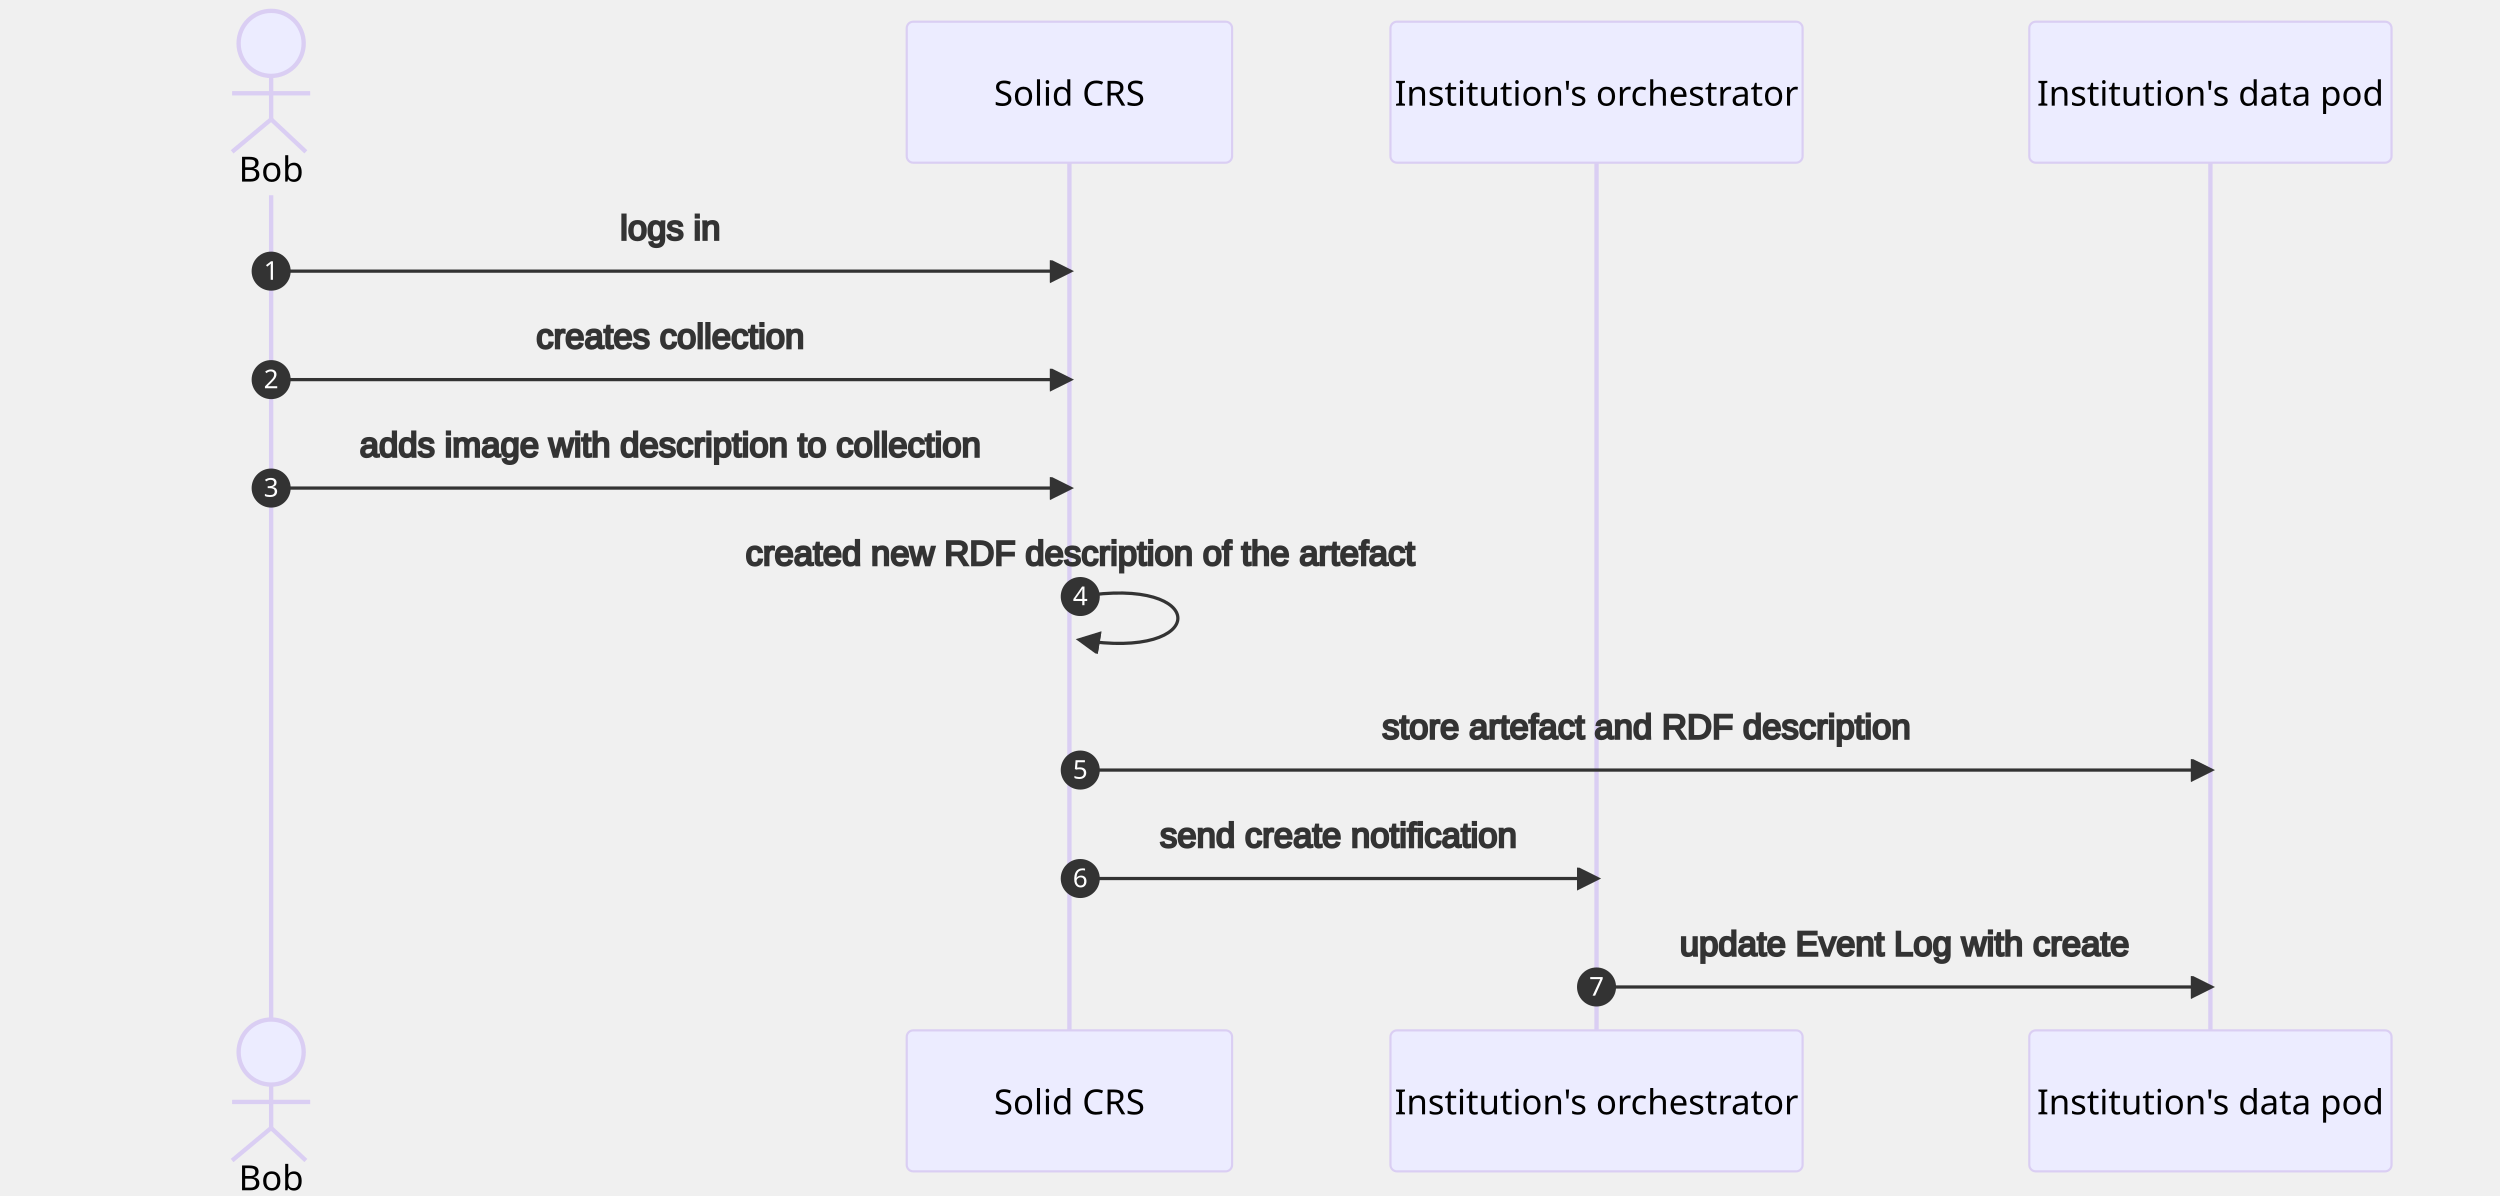
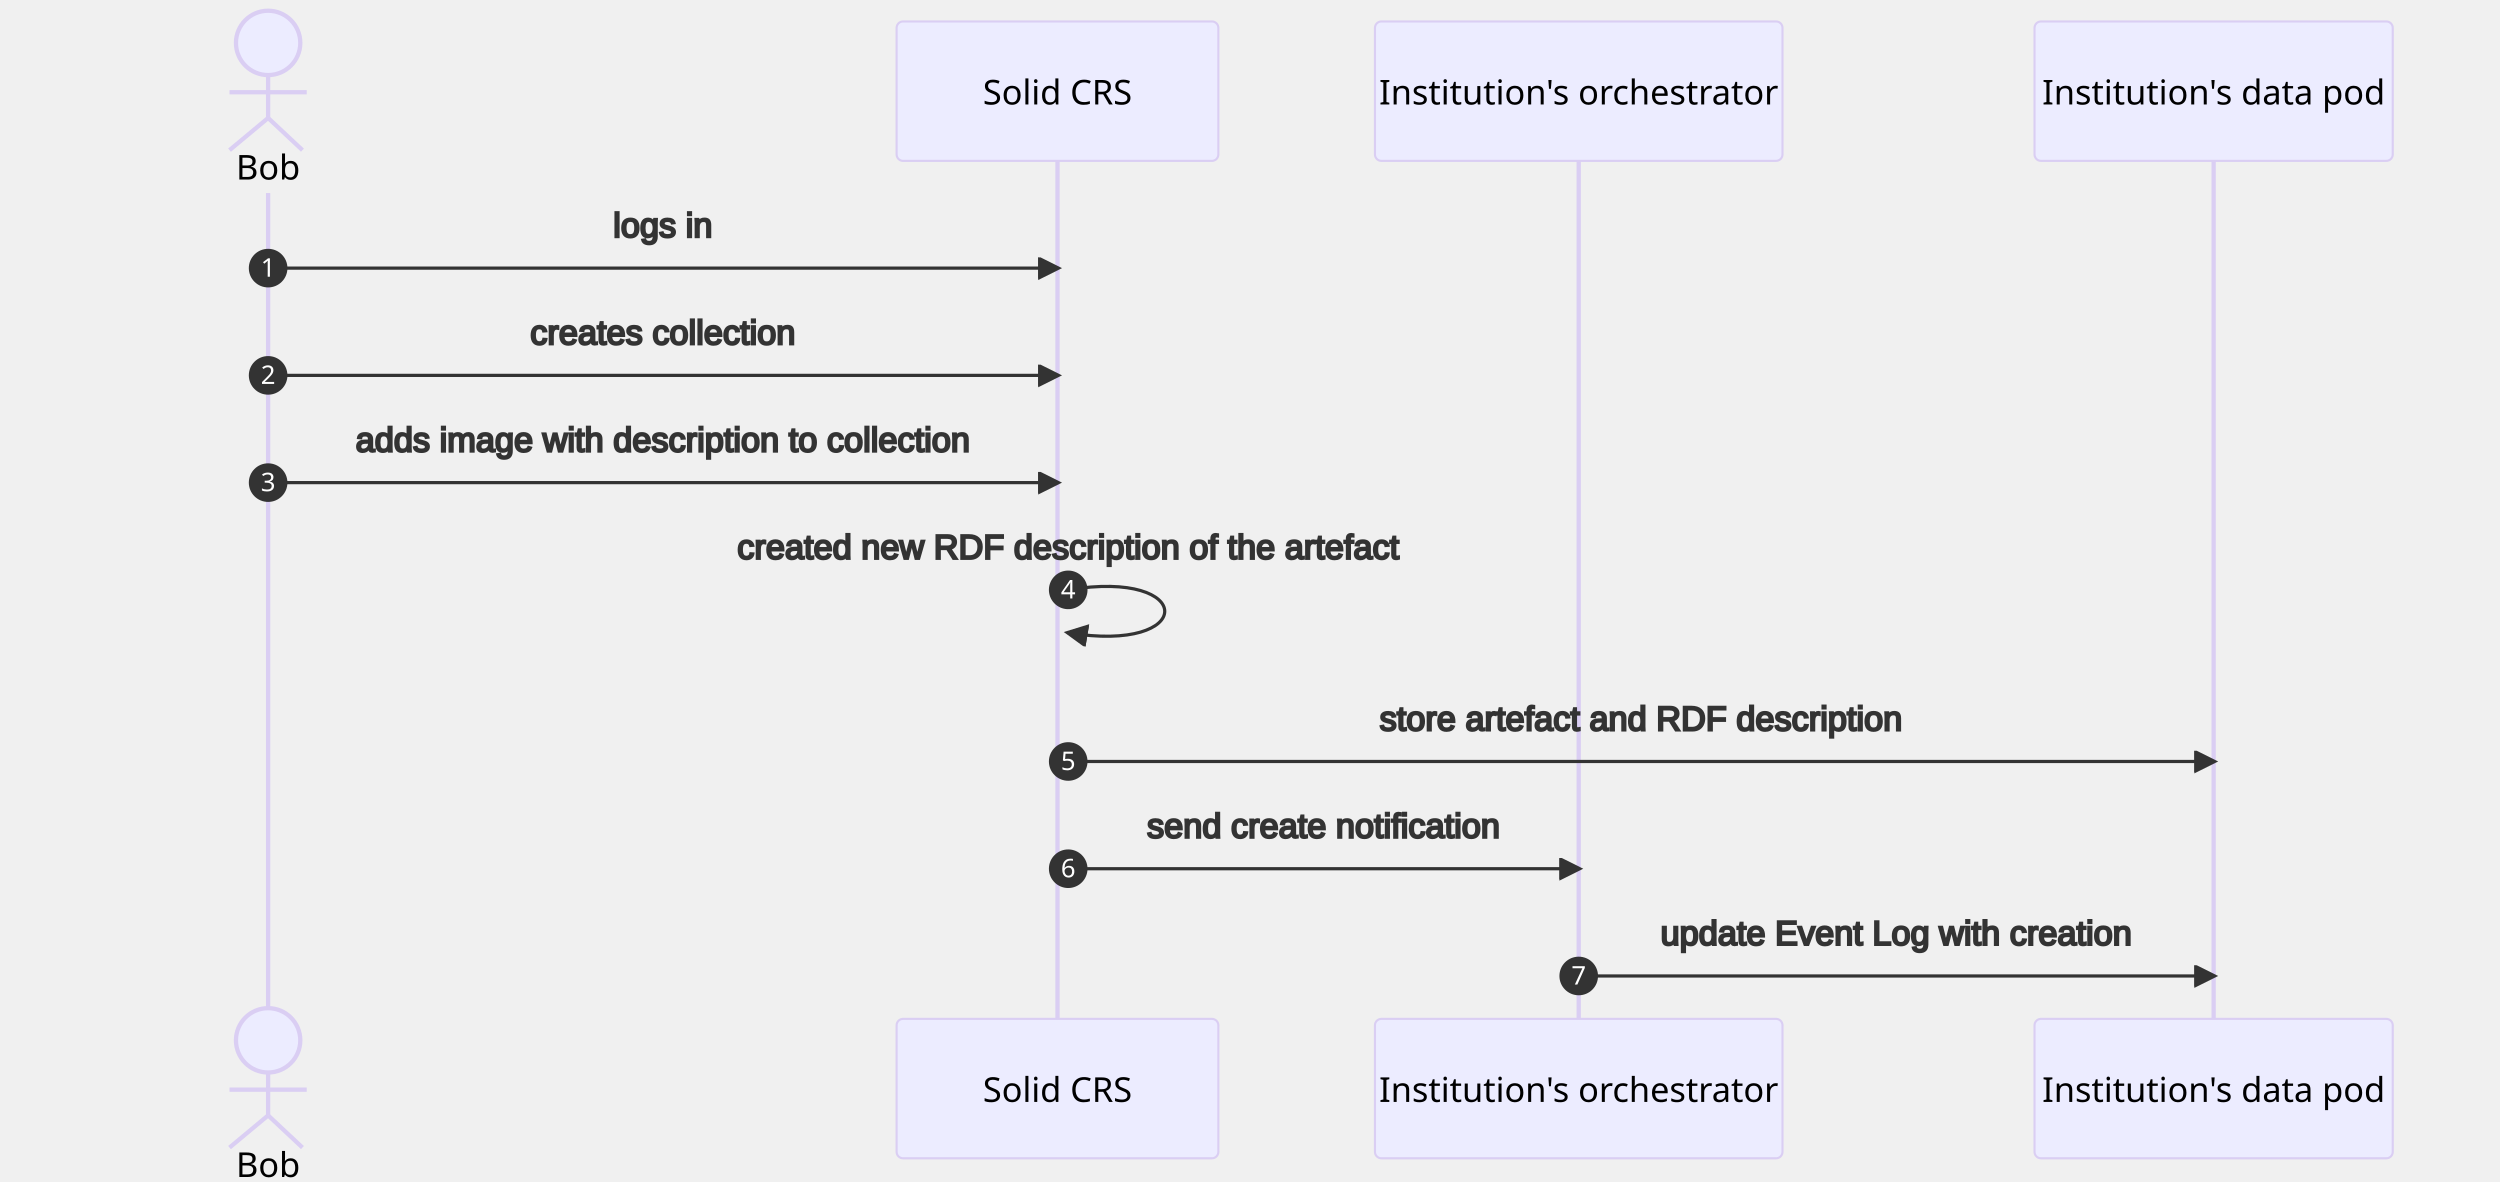
- <svg xmlns="http://www.w3.org/2000/svg" id="graph-div" width="100%" height="551" style="max-width: 1152.5px;" viewBox="-50 -10 1152.5 551">
+ <svg xmlns="http://www.w3.org/2000/svg" id="graph-div" width="100%" height="551" style="max-width: 1165.5px;" viewBox="-50 -10 1165.5 551">
  <style>#graph-div {font-family:"trebuchet ms",verdana,arial,sans-serif;font-size:16px;fill:#333;}#graph-div .error-icon{fill:#552222;}#graph-div .error-text{fill:#552222;stroke:#552222;}#graph-div .edge-thickness-normal{stroke-width:2px;}#graph-div .edge-thickness-thick{stroke-width:3.5px;}#graph-div .edge-pattern-solid{stroke-dasharray:0;}#graph-div .edge-pattern-dashed{stroke-dasharray:3;}#graph-div .edge-pattern-dotted{stroke-dasharray:2;}#graph-div .marker{fill:#333333;stroke:#333333;}#graph-div .marker.cross{stroke:#333333;}#graph-div svg{font-family:"trebuchet ms",verdana,arial,sans-serif;font-size:16px;}#graph-div .actor{stroke:hsl(259.626, 59.777%, 87.902%);fill:#ECECFF;}#graph-div text.actor&gt;tspan{fill:black;stroke:none;}#graph-div .actor-line{stroke:grey;}#graph-div .messageLine0{stroke-width:1.5;stroke-dasharray:none;stroke:#333;}#graph-div .messageLine1{stroke-width:1.5;stroke-dasharray:2,2;stroke:#333;}#graph-div #arrowhead path{fill:#333;stroke:#333;}#graph-div .sequenceNumber{fill:white;}#graph-div #sequencenumber{fill:#333;}#graph-div #crosshead path{fill:#333;stroke:#333;}#graph-div .messageText{fill:#333;stroke:#333;}#graph-div .labelBox{stroke:hsl(259.626, 59.777%, 87.902%);fill:#ECECFF;}#graph-div .labelText,#graph-div .labelText&gt;tspan{fill:black;stroke:none;}#graph-div .loopText,#graph-div .loopText&gt;tspan{fill:black;stroke:none;}#graph-div .loopLine{stroke-width:2px;stroke-dasharray:2,2;stroke:hsl(259.626, 59.777%, 87.902%);fill:hsl(259.626, 59.777%, 87.902%);}#graph-div .note{stroke:#aaaa33;fill:#fff5ad;}#graph-div .noteText,#graph-div .noteText&gt;tspan{fill:black;stroke:none;}#graph-div .activation0{fill:#f4f4f4;stroke:#666;}#graph-div .activation1{fill:#f4f4f4;stroke:#666;}#graph-div .activation2{fill:#f4f4f4;stroke:#666;}#graph-div .actorPopupMenu{position:absolute;}#graph-div .actorPopupMenuPanel{position:absolute;fill:#ECECFF;box-shadow:0px 8px 16px 0px rgba(0,0,0,0.2);filter:drop-shadow(3px 5px 2px rgb(0 0 0 / 0.4));}#graph-div .actor-man line{stroke:hsl(259.626, 59.777%, 87.902%);fill:#ECECFF;}#graph-div .actor-man circle,#graph-div line{stroke:hsl(259.626, 59.777%, 87.902%);fill:#ECECFF;stroke-width:2px;}#graph-div :root{--mermaid-font-family:"trebuchet ms",verdana,arial,sans-serif;}</style>
  <g />
  <defs>
    <symbol id="computer" width="24" height="24">
      <path transform="scale(.5)" d="M2 2v13h20v-13h-20zm18 11h-16v-9h16v9zm-10.228 6l.466-1h3.524l.467 1h-4.457zm14.228 3h-24l2-6h2.104l-1.33 4h18.45l-1.297-4h2.073l2 6zm-5-10h-14v-7h14v7z" />
    </symbol>
  </defs>
  <defs>
    <symbol id="database" fill-rule="evenodd" clip-rule="evenodd">
      <path transform="scale(.5)" d="M12.258.001l.256.004.255.005.253.008.251.01.249.012.247.015.246.016.242.019.241.02.239.023.236.024.233.027.231.028.229.031.225.032.223.034.22.036.217.038.214.04.211.041.208.043.205.045.201.046.198.048.194.05.191.051.187.053.183.054.18.056.175.057.172.059.168.06.163.061.16.063.155.064.15.066.074.033.073.033.071.034.07.034.069.035.068.035.067.035.066.035.064.036.064.036.062.036.06.036.06.037.058.037.058.037.055.038.055.038.053.038.052.038.051.039.05.039.048.039.047.039.045.04.044.04.043.04.041.04.04.041.039.041.037.041.036.041.034.041.033.042.032.042.03.042.029.042.027.042.026.043.024.043.023.043.021.043.02.043.018.044.017.043.015.044.013.044.012.044.011.045.009.044.007.045.006.045.004.045.002.045.001.045v17l-.001.045-.002.045-.004.045-.006.045-.007.045-.009.044-.011.045-.012.044-.013.044-.015.044-.017.043-.018.044-.02.043-.021.043-.023.043-.024.043-.026.043-.027.042-.029.042-.03.042-.032.042-.033.042-.034.041-.036.041-.037.041-.039.041-.04.041-.041.04-.043.04-.044.04-.045.04-.047.039-.048.039-.05.039-.051.039-.052.038-.053.038-.055.038-.055.038-.058.037-.058.037-.06.037-.06.036-.062.036-.064.036-.064.036-.066.035-.067.035-.068.035-.069.035-.07.034-.071.034-.073.033-.074.033-.15.066-.155.064-.16.063-.163.061-.168.06-.172.059-.175.057-.18.056-.183.054-.187.053-.191.051-.194.05-.198.048-.201.046-.205.045-.208.043-.211.041-.214.04-.217.038-.22.036-.223.034-.225.032-.229.031-.231.028-.233.027-.236.024-.239.023-.241.02-.242.019-.246.016-.247.015-.249.012-.251.01-.253.008-.255.005-.256.004-.258.001-.258-.001-.256-.004-.255-.005-.253-.008-.251-.01-.249-.012-.247-.015-.245-.016-.243-.019-.241-.02-.238-.023-.236-.024-.234-.027-.231-.028-.228-.031-.226-.032-.223-.034-.22-.036-.217-.038-.214-.04-.211-.041-.208-.043-.204-.045-.201-.046-.198-.048-.195-.05-.19-.051-.187-.053-.184-.054-.179-.056-.176-.057-.172-.059-.167-.06-.164-.061-.159-.063-.155-.064-.151-.066-.074-.033-.072-.033-.072-.034-.07-.034-.069-.035-.068-.035-.067-.035-.066-.035-.064-.036-.063-.036-.062-.036-.061-.036-.06-.037-.058-.037-.057-.037-.056-.038-.055-.038-.053-.038-.052-.038-.051-.039-.049-.039-.049-.039-.046-.039-.046-.04-.044-.04-.043-.04-.041-.04-.04-.041-.039-.041-.037-.041-.036-.041-.034-.041-.033-.042-.032-.042-.03-.042-.029-.042-.027-.042-.026-.043-.024-.043-.023-.043-.021-.043-.02-.043-.018-.044-.017-.043-.015-.044-.013-.044-.012-.044-.011-.045-.009-.044-.007-.045-.006-.045-.004-.045-.002-.045-.001-.045v-17l.001-.045.002-.045.004-.045.006-.045.007-.045.009-.044.011-.045.012-.044.013-.044.015-.044.017-.043.018-.044.02-.043.021-.043.023-.043.024-.043.026-.043.027-.042.029-.042.03-.042.032-.042.033-.042.034-.041.036-.041.037-.041.039-.041.04-.041.041-.04.043-.04.044-.04.046-.04.046-.039.049-.039.049-.039.051-.039.052-.038.053-.038.055-.038.056-.038.057-.037.058-.037.06-.037.061-.036.062-.036.063-.036.064-.036.066-.035.067-.035.068-.035.069-.035.07-.034.072-.034.072-.033.074-.033.151-.066.155-.064.159-.063.164-.061.167-.06.172-.059.176-.057.179-.056.184-.054.187-.053.19-.051.195-.05.198-.048.201-.046.204-.045.208-.043.211-.041.214-.04.217-.038.22-.036.223-.034.226-.032.228-.031.231-.028.234-.027.236-.024.238-.023.241-.02.243-.019.245-.016.247-.015.249-.012.251-.01.253-.008.255-.005.256-.004.258-.001.258.001zm-9.258 20.499v.01l.001.021.003.021.004.022.005.021.006.022.007.022.009.023.01.022.011.023.012.023.013.023.015.023.016.024.017.023.018.024.019.024.021.024.022.025.023.024.024.025.052.049.056.05.061.051.066.051.07.051.075.051.079.052.084.052.088.052.092.052.097.052.102.051.105.052.11.052.114.051.119.051.123.051.127.05.131.05.135.05.139.048.144.049.147.047.152.047.155.047.16.045.163.045.167.043.171.043.176.041.178.041.183.039.187.039.19.037.194.035.197.035.202.033.204.031.209.03.212.029.216.027.219.025.222.024.226.021.23.02.233.018.236.016.24.015.243.012.246.01.249.008.253.005.256.004.259.001.26-.001.257-.004.254-.005.25-.008.247-.011.244-.012.241-.014.237-.016.233-.018.231-.021.226-.021.224-.024.22-.026.216-.027.212-.028.21-.031.205-.031.202-.034.198-.034.194-.036.191-.037.187-.039.183-.04.179-.04.175-.042.172-.043.168-.044.163-.045.16-.046.155-.046.152-.047.148-.048.143-.049.139-.049.136-.05.131-.05.126-.05.123-.051.118-.052.114-.051.11-.052.106-.052.101-.052.096-.052.092-.052.088-.053.083-.051.079-.052.074-.052.07-.051.065-.051.06-.051.056-.05.051-.05.023-.024.023-.025.021-.024.02-.024.019-.024.018-.024.017-.024.015-.023.014-.024.013-.023.012-.023.01-.023.01-.022.008-.022.006-.022.006-.022.004-.022.004-.021.001-.021.001-.021v-4.127l-.077.055-.08.053-.083.054-.085.053-.087.052-.09.052-.093.051-.095.05-.097.05-.1.049-.102.049-.105.048-.106.047-.109.047-.111.046-.114.045-.115.045-.118.044-.12.043-.122.042-.124.042-.126.041-.128.04-.13.04-.132.038-.134.038-.135.037-.138.037-.139.035-.142.035-.143.034-.144.033-.147.032-.148.031-.15.03-.151.03-.153.029-.154.027-.156.027-.158.026-.159.025-.161.024-.162.023-.163.022-.165.021-.166.02-.167.019-.169.018-.169.017-.171.016-.173.015-.173.014-.175.013-.175.012-.177.011-.178.01-.179.008-.179.008-.181.006-.182.005-.182.004-.184.003-.184.002h-.37l-.184-.002-.184-.003-.182-.004-.182-.005-.181-.006-.179-.008-.179-.008-.178-.01-.176-.011-.176-.012-.175-.013-.173-.014-.172-.015-.171-.016-.17-.017-.169-.018-.167-.019-.166-.02-.165-.021-.163-.022-.162-.023-.161-.024-.159-.025-.157-.026-.156-.027-.155-.027-.153-.029-.151-.03-.15-.03-.148-.031-.146-.032-.145-.033-.143-.034-.141-.035-.14-.035-.137-.037-.136-.037-.134-.038-.132-.038-.13-.04-.128-.04-.126-.041-.124-.042-.122-.042-.12-.044-.117-.043-.116-.045-.113-.045-.112-.046-.109-.047-.106-.047-.105-.048-.102-.049-.1-.049-.097-.05-.095-.05-.093-.052-.09-.051-.087-.052-.085-.053-.083-.054-.08-.054-.077-.054v4.127zm0-5.654v.011l.001.021.003.021.004.021.005.022.006.022.007.022.009.022.01.022.011.023.012.023.013.023.015.024.016.023.017.024.018.024.019.024.021.024.022.024.023.025.024.024.052.05.056.05.061.05.066.051.07.051.075.052.079.051.084.052.088.052.092.052.097.052.102.052.105.052.11.051.114.051.119.052.123.05.127.051.131.05.135.049.139.049.144.048.147.048.152.047.155.046.16.045.163.045.167.044.171.042.176.042.178.04.183.04.187.038.19.037.194.036.197.034.202.033.204.032.209.03.212.028.216.027.219.025.222.024.226.022.23.02.233.018.236.016.24.014.243.012.246.01.249.008.253.006.256.003.259.001.26-.001.257-.003.254-.006.25-.008.247-.01.244-.012.241-.015.237-.016.233-.018.231-.02.226-.022.224-.024.22-.025.216-.027.212-.029.21-.03.205-.032.202-.033.198-.035.194-.036.191-.037.187-.039.183-.039.179-.041.175-.042.172-.043.168-.044.163-.045.16-.045.155-.047.152-.047.148-.048.143-.048.139-.05.136-.049.131-.05.126-.051.123-.051.118-.051.114-.052.11-.052.106-.052.101-.052.096-.052.092-.052.088-.052.083-.052.079-.052.074-.051.07-.052.065-.051.06-.05.056-.051.051-.049.023-.025.023-.024.021-.025.02-.024.019-.024.018-.024.017-.024.015-.023.014-.023.013-.024.012-.022.01-.023.01-.023.008-.022.006-.022.006-.022.004-.021.004-.022.001-.021.001-.021v-4.139l-.077.054-.08.054-.083.054-.085.052-.087.053-.09.051-.093.051-.095.051-.097.05-.1.049-.102.049-.105.048-.106.047-.109.047-.111.046-.114.045-.115.044-.118.044-.12.044-.122.042-.124.042-.126.041-.128.04-.13.039-.132.039-.134.038-.135.037-.138.036-.139.036-.142.035-.143.033-.144.033-.147.033-.148.031-.15.03-.151.03-.153.028-.154.028-.156.027-.158.026-.159.025-.161.024-.162.023-.163.022-.165.021-.166.02-.167.019-.169.018-.169.017-.171.016-.173.015-.173.014-.175.013-.175.012-.177.011-.178.009-.179.009-.179.007-.181.007-.182.005-.182.004-.184.003-.184.002h-.37l-.184-.002-.184-.003-.182-.004-.182-.005-.181-.007-.179-.007-.179-.009-.178-.009-.176-.011-.176-.012-.175-.013-.173-.014-.172-.015-.171-.016-.17-.017-.169-.018-.167-.019-.166-.02-.165-.021-.163-.022-.162-.023-.161-.024-.159-.025-.157-.026-.156-.027-.155-.028-.153-.028-.151-.03-.15-.03-.148-.031-.146-.033-.145-.033-.143-.033-.141-.035-.14-.036-.137-.036-.136-.037-.134-.038-.132-.039-.13-.039-.128-.04-.126-.041-.124-.042-.122-.043-.12-.043-.117-.044-.116-.044-.113-.046-.112-.046-.109-.046-.106-.047-.105-.048-.102-.049-.1-.049-.097-.05-.095-.051-.093-.051-.09-.051-.087-.053-.085-.052-.083-.054-.08-.054-.077-.054v4.139zm0-5.666v.011l.001.02.003.022.004.021.005.022.006.021.007.022.009.023.01.022.011.023.012.023.013.023.015.023.016.024.017.024.018.023.019.024.021.025.022.024.023.024.024.025.052.05.056.05.061.05.066.051.07.051.075.052.079.051.084.052.088.052.092.052.097.052.102.052.105.051.11.052.114.051.119.051.123.051.127.05.131.05.135.05.139.049.144.048.147.048.152.047.155.046.16.045.163.045.167.043.171.043.176.042.178.04.183.04.187.038.19.037.194.036.197.034.202.033.204.032.209.03.212.028.216.027.219.025.222.024.226.021.23.02.233.018.236.017.24.014.243.012.246.01.249.008.253.006.256.003.259.001.26-.001.257-.003.254-.006.25-.008.247-.01.244-.013.241-.014.237-.016.233-.018.231-.02.226-.022.224-.024.22-.025.216-.027.212-.029.21-.03.205-.032.202-.033.198-.035.194-.036.191-.037.187-.039.183-.039.179-.041.175-.042.172-.043.168-.044.163-.045.16-.045.155-.047.152-.047.148-.048.143-.049.139-.049.136-.049.131-.051.126-.05.123-.051.118-.052.114-.051.11-.052.106-.052.101-.052.096-.052.092-.052.088-.052.083-.052.079-.052.074-.052.07-.051.065-.051.06-.051.056-.05.051-.049.023-.025.023-.025.021-.024.02-.024.019-.024.018-.024.017-.024.015-.023.014-.024.013-.023.012-.023.01-.022.01-.023.008-.022.006-.022.006-.022.004-.022.004-.021.001-.021.001-.021v-4.153l-.077.054-.08.054-.083.053-.085.053-.087.053-.09.051-.093.051-.095.051-.097.05-.1.049-.102.048-.105.048-.106.048-.109.046-.111.046-.114.046-.115.044-.118.044-.12.043-.122.043-.124.042-.126.041-.128.04-.13.039-.132.039-.134.038-.135.037-.138.036-.139.036-.142.034-.143.034-.144.033-.147.032-.148.032-.15.03-.151.03-.153.028-.154.028-.156.027-.158.026-.159.024-.161.024-.162.023-.163.023-.165.021-.166.02-.167.019-.169.018-.169.017-.171.016-.173.015-.173.014-.175.013-.175.012-.177.01-.178.01-.179.009-.179.007-.181.006-.182.006-.182.004-.184.003-.184.001-.185.001-.185-.001-.184-.001-.184-.003-.182-.004-.182-.006-.181-.006-.179-.007-.179-.009-.178-.01-.176-.01-.176-.012-.175-.013-.173-.014-.172-.015-.171-.016-.17-.017-.169-.018-.167-.019-.166-.02-.165-.021-.163-.023-.162-.023-.161-.024-.159-.024-.157-.026-.156-.027-.155-.028-.153-.028-.151-.03-.15-.03-.148-.032-.146-.032-.145-.033-.143-.034-.141-.034-.14-.036-.137-.036-.136-.037-.134-.038-.132-.039-.13-.039-.128-.041-.126-.041-.124-.041-.122-.043-.12-.043-.117-.044-.116-.044-.113-.046-.112-.046-.109-.046-.106-.048-.105-.048-.102-.048-.1-.05-.097-.049-.095-.051-.093-.051-.09-.052-.087-.052-.085-.053-.083-.053-.08-.054-.077-.054v4.153zm8.74-8.179l-.257.004-.254.005-.25.008-.247.011-.244.012-.241.014-.237.016-.233.018-.231.021-.226.022-.224.023-.22.026-.216.027-.212.028-.21.031-.205.032-.202.033-.198.034-.194.036-.191.038-.187.038-.183.04-.179.041-.175.042-.172.043-.168.043-.163.045-.16.046-.155.046-.152.048-.148.048-.143.048-.139.049-.136.05-.131.05-.126.051-.123.051-.118.051-.114.052-.11.052-.106.052-.101.052-.096.052-.092.052-.088.052-.083.052-.079.052-.074.051-.07.052-.065.051-.06.05-.056.05-.051.05-.023.025-.023.024-.021.024-.02.025-.019.024-.018.024-.017.023-.015.024-.014.023-.013.023-.012.023-.01.023-.01.022-.008.022-.006.023-.006.021-.004.022-.004.021-.001.021-.001.021.001.021.001.021.004.021.004.022.006.021.006.023.008.022.01.022.01.023.012.023.013.023.014.023.015.024.017.023.018.024.019.024.02.025.021.024.023.024.023.025.051.05.056.05.06.05.065.051.07.052.074.051.079.052.083.052.088.052.092.052.096.052.101.052.106.052.11.052.114.052.118.051.123.051.126.051.131.05.136.05.139.049.143.048.148.048.152.048.155.046.16.046.163.045.168.043.172.043.175.042.179.041.183.04.187.038.191.038.194.036.198.034.202.033.205.032.21.031.212.028.216.027.22.026.224.023.226.022.231.021.233.018.237.016.241.014.244.012.247.011.25.008.254.005.257.004.26.001.26-.001.257-.004.254-.005.25-.008.247-.011.244-.012.241-.014.237-.016.233-.018.231-.021.226-.022.224-.023.22-.026.216-.027.212-.028.21-.031.205-.032.202-.033.198-.034.194-.036.191-.038.187-.038.183-.04.179-.041.175-.042.172-.043.168-.043.163-.045.16-.046.155-.046.152-.048.148-.048.143-.048.139-.049.136-.05.131-.05.126-.051.123-.051.118-.051.114-.052.11-.052.106-.052.101-.052.096-.052.092-.052.088-.052.083-.052.079-.052.074-.051.07-.052.065-.051.06-.05.056-.05.051-.05.023-.025.023-.024.021-.024.02-.025.019-.024.018-.024.017-.023.015-.024.014-.023.013-.023.012-.023.01-.023.01-.022.008-.022.006-.023.006-.021.004-.022.004-.021.001-.021.001-.021-.001-.021-.001-.021-.004-.021-.004-.022-.006-.021-.006-.023-.008-.022-.01-.022-.01-.023-.012-.023-.013-.023-.014-.023-.015-.024-.017-.023-.018-.024-.019-.024-.02-.025-.021-.024-.023-.024-.023-.025-.051-.05-.056-.05-.06-.05-.065-.051-.07-.052-.074-.051-.079-.052-.083-.052-.088-.052-.092-.052-.096-.052-.101-.052-.106-.052-.11-.052-.114-.052-.118-.051-.123-.051-.126-.051-.131-.05-.136-.05-.139-.049-.143-.048-.148-.048-.152-.048-.155-.046-.16-.046-.163-.045-.168-.043-.172-.043-.175-.042-.179-.041-.183-.04-.187-.038-.191-.038-.194-.036-.198-.034-.202-.033-.205-.032-.21-.031-.212-.028-.216-.027-.22-.026-.224-.023-.226-.022-.231-.021-.233-.018-.237-.016-.241-.014-.244-.012-.247-.011-.25-.008-.254-.005-.257-.004-.26-.001-.26.001z" />
    </symbol>
  </defs>
  <defs>
    <symbol id="clock" width="24" height="24">
      <path transform="scale(.5)" d="M12 2c5.514 0 10 4.486 10 10s-4.486 10-10 10-10-4.486-10-10 4.486-10 10-10zm0-2c-6.627 0-12 5.373-12 12s5.373 12 12 12 12-5.373 12-12-5.373-12-12-12zm5.848 12.459c.202.038.202.333.001.372-1.907.361-6.045 1.111-6.547 1.111-.719 0-1.301-.582-1.301-1.301 0-.512.77-5.447 1.125-7.445.034-.192.312-.181.343.014l.985 6.238 5.394 1.011z" />
    </symbol>
  </defs>
-   <line id="actor22" x1="75" y1="80" x2="75" y2="485" class="200" stroke-width="0.5px" stroke="#999" />
+   <line id="actor35" x1="75" y1="80" x2="75" y2="485" class="200" stroke-width="0.5px" stroke="#999" />
  <g class="actor-man">
-     <line id="actor-man-torso22" x1="75" y1="25" x2="75" y2="45" />
-     <line id="actor-man-arms22" x1="57" y1="33" x2="93" y2="33" />
+     <line id="actor-man-torso35" x1="75" y1="25" x2="75" y2="45" />
+     <line id="actor-man-arms35" x1="57" y1="33" x2="93" y2="33" />
    <line x1="57" y1="60" x2="75" y2="45" />
    <line x1="75" y1="45" x2="91" y2="60" />
    <circle cx="75" cy="10" r="15" width="150" height="65" />
    <text x="75" y="67.5" style="text-anchor: middle; font-weight: 400; font-family: &quot;Open-Sans&quot;, &quot;sans-serif&quot;;" dominant-baseline="central" alignment-baseline="central" class="actor">
      <tspan x="75" dy="0">Bob</tspan>
    </text>
  </g>
  <g>
-     <line id="actor23" x1="443" y1="5" x2="443" y2="485" class="200" stroke-width="0.5px" stroke="#999" />
-     <g id="root-23">
+     <line id="actor36" x1="443" y1="5" x2="443" y2="485" class="200" stroke-width="0.5px" stroke="#999" />
+     <g id="root-36">
      <rect x="368" y="0" fill="#eaeaea" stroke="#666" width="150" height="65" rx="3" ry="3" class="actor" />
      <text x="443" y="32.5" style="text-anchor: middle; font-weight: 400; font-family: &quot;Open-Sans&quot;, &quot;sans-serif&quot;;" dominant-baseline="central" alignment-baseline="central" class="actor">
        <tspan x="443" dy="0">Solid CRS</tspan>
      </text>
    </g>
  </g>
  <g>
-     <line id="actor24" x1="686" y1="5" x2="686" y2="485" class="200" stroke-width="0.5px" stroke="#999" />
-     <g id="root-24">
+     <line id="actor37" x1="686" y1="5" x2="686" y2="485" class="200" stroke-width="0.5px" stroke="#999" />
+     <g id="root-37">
      <rect x="591" y="0" fill="#eaeaea" stroke="#666" width="190" height="65" rx="3" ry="3" class="actor" />
      <text x="686" y="32.5" style="text-anchor: middle; font-weight: 400; font-family: &quot;Open-Sans&quot;, &quot;sans-serif&quot;;" dominant-baseline="central" alignment-baseline="central" class="actor">
        <tspan x="686" dy="0">Institution's orchestrator</tspan>
      </text>
    </g>
  </g>
  <g>
-     <line id="actor25" x1="969" y1="5" x2="969" y2="485" class="200" stroke-width="0.5px" stroke="#999" />
-     <g id="root-25">
-       <rect x="885.5" y="0" fill="#eaeaea" stroke="#666" width="167" height="65" rx="3" ry="3" class="actor" />
-       <text x="969" y="32.5" style="text-anchor: middle; font-weight: 400; font-family: &quot;Open-Sans&quot;, &quot;sans-serif&quot;;" dominant-baseline="central" alignment-baseline="central" class="actor">
-         <tspan x="969" dy="0">Institution's data pod</tspan>
+     <line id="actor38" x1="982" y1="5" x2="982" y2="485" class="200" stroke-width="0.5px" stroke="#999" />
+     <g id="root-38">
+       <rect x="898.5" y="0" fill="#eaeaea" stroke="#666" width="167" height="65" rx="3" ry="3" class="actor" />
+       <text x="982" y="32.5" style="text-anchor: middle; font-weight: 400; font-family: &quot;Open-Sans&quot;, &quot;sans-serif&quot;;" dominant-baseline="central" alignment-baseline="central" class="actor">
+         <tspan x="982" dy="0">Institution's data pod</tspan>
      </text>
    </g>
  </g>
  <defs>
    <marker id="arrowhead" refX="9" refY="5" markerUnits="userSpaceOnUse" markerWidth="12" markerHeight="12" orient="auto">
      <path d="M 0 0 L 10 5 L 0 10 z" />
    </marker>
  </defs>
  <defs>
    <marker id="crosshead" markerWidth="15" markerHeight="8" orient="auto" refX="16" refY="4">
      <path fill="black" stroke="#000000" style="stroke-dasharray: 0px, 0px;" stroke-width="1px" d="M 9,2 V 6 L16,4 Z" />
      <path fill="none" stroke="#000000" style="stroke-dasharray: 0px, 0px;" stroke-width="1px" d="M 0,1 L 6,7 M 6,1 L 0,7" />
    </marker>
  </defs>
  <defs>
    <marker id="filled-head" refX="18" refY="7" markerWidth="20" markerHeight="28" orient="auto">
      <path d="M 18,7 L9,13 L14,7 L9,1 Z" />
    </marker>
  </defs>
  <defs>
    <marker id="sequencenumber" refX="15" refY="15" markerWidth="60" markerHeight="40" orient="auto">
      <circle cx="15" cy="15" r="6" />
    </marker>
  </defs>
  <text x="259" y="80" text-anchor="middle" dominant-baseline="middle" alignment-baseline="middle" style="font-family: &quot;trebuchet ms&quot;, verdana, arial, sans-serif; font-weight: 400;" class="messageText" dy="1em">logs in</text>
  <line x1="75" y1="115" x2="443" y2="115" class="messageLine0" stroke-width="2" stroke="none" style="fill: none;" marker-end="url(#arrowhead)" marker-start="url(#sequencenumber)" />
  <text x="75" y="119" font-family="sans-serif" font-size="12px" text-anchor="middle" textLength="16px" class="sequenceNumber">1</text>
  <text x="259" y="130" text-anchor="middle" dominant-baseline="middle" alignment-baseline="middle" style="font-family: &quot;trebuchet ms&quot;, verdana, arial, sans-serif; font-weight: 400;" class="messageText" dy="1em">creates collection</text>
  <line x1="75" y1="165" x2="443" y2="165" class="messageLine0" stroke-width="2" stroke="none" style="fill: none;" marker-end="url(#arrowhead)" marker-start="url(#sequencenumber)" />
  <text x="75" y="169" font-family="sans-serif" font-size="12px" text-anchor="middle" textLength="16px" class="sequenceNumber">2</text>
  <text x="259" y="180" text-anchor="middle" dominant-baseline="middle" alignment-baseline="middle" style="font-family: &quot;trebuchet ms&quot;, verdana, arial, sans-serif; font-weight: 400;" class="messageText" dy="1em">adds image with description to collection</text>
  <line x1="75" y1="215" x2="443" y2="215" class="messageLine0" stroke-width="2" stroke="none" style="fill: none;" marker-end="url(#arrowhead)" marker-start="url(#sequencenumber)" />
  <text x="75" y="219" font-family="sans-serif" font-size="12px" text-anchor="middle" textLength="16px" class="sequenceNumber">3</text>
  <g />
  <text x="448" y="230" text-anchor="middle" dominant-baseline="middle" alignment-baseline="middle" style="font-family: &quot;trebuchet ms&quot;, verdana, arial, sans-serif; font-weight: 400;" class="messageText" dy="1em">created new RDF description of the artefact</text>
  <path d="M 448,265 C 508,255 508,295 448,285" class="messageLine0" stroke-width="2" stroke="none" style="fill: none;" marker-end="url(#arrowhead)" marker-start="url(#sequencenumber)" />
  <text x="448" y="269" font-family="sans-serif" font-size="12px" text-anchor="middle" textLength="16px" class="sequenceNumber">4</text>
-   <text x="709" y="310" text-anchor="middle" dominant-baseline="middle" alignment-baseline="middle" style="font-family: &quot;trebuchet ms&quot;, verdana, arial, sans-serif; font-weight: 400;" class="messageText" dy="1em">store artefact and RDF description</text>
-   <line x1="448" y1="345" x2="969" y2="345" class="messageLine0" stroke-width="2" stroke="none" style="fill: none;" marker-end="url(#arrowhead)" marker-start="url(#sequencenumber)" />
+   <text x="715" y="310" text-anchor="middle" dominant-baseline="middle" alignment-baseline="middle" style="font-family: &quot;trebuchet ms&quot;, verdana, arial, sans-serif; font-weight: 400;" class="messageText" dy="1em">store artefact and RDF description</text>
+   <line x1="448" y1="345" x2="982" y2="345" class="messageLine0" stroke-width="2" stroke="none" style="fill: none;" marker-end="url(#arrowhead)" marker-start="url(#sequencenumber)" />
  <text x="448" y="349" font-family="sans-serif" font-size="12px" text-anchor="middle" textLength="16px" class="sequenceNumber">5</text>
  <text x="567" y="360" text-anchor="middle" dominant-baseline="middle" alignment-baseline="middle" style="font-family: &quot;trebuchet ms&quot;, verdana, arial, sans-serif; font-weight: 400;" class="messageText" dy="1em">send create notification</text>
  <line x1="448" y1="395" x2="686" y2="395" class="messageLine0" stroke-width="2" stroke="none" style="fill: none;" marker-end="url(#arrowhead)" marker-start="url(#sequencenumber)" />
  <text x="448" y="399" font-family="sans-serif" font-size="12px" text-anchor="middle" textLength="16px" class="sequenceNumber">6</text>
-   <text x="828" y="410" text-anchor="middle" dominant-baseline="middle" alignment-baseline="middle" style="font-family: &quot;trebuchet ms&quot;, verdana, arial, sans-serif; font-weight: 400;" class="messageText" dy="1em">update Event Log with create</text>
-   <line x1="686" y1="445" x2="969" y2="445" class="messageLine0" stroke-width="2" stroke="none" style="fill: none;" marker-end="url(#arrowhead)" marker-start="url(#sequencenumber)" />
+   <text x="834" y="410" text-anchor="middle" dominant-baseline="middle" alignment-baseline="middle" style="font-family: &quot;trebuchet ms&quot;, verdana, arial, sans-serif; font-weight: 400;" class="messageText" dy="1em">update Event Log with creation</text>
+   <line x1="686" y1="445" x2="982" y2="445" class="messageLine0" stroke-width="2" stroke="none" style="fill: none;" marker-end="url(#arrowhead)" marker-start="url(#sequencenumber)" />
  <text x="686" y="449" font-family="sans-serif" font-size="12px" text-anchor="middle" textLength="16px" class="sequenceNumber">7</text>
  <g class="actor-man">
-     <line id="actor-man-torso25" x1="75" y1="490" x2="75" y2="510" />
-     <line id="actor-man-arms25" x1="57" y1="498" x2="93" y2="498" />
+     <line id="actor-man-torso38" x1="75" y1="490" x2="75" y2="510" />
+     <line id="actor-man-arms38" x1="57" y1="498" x2="93" y2="498" />
    <line x1="57" y1="525" x2="75" y2="510" />
    <line x1="75" y1="510" x2="91" y2="525" />
    <circle cx="75" cy="475" r="15" width="150" height="65" />
    <text x="75" y="532.5" style="text-anchor: middle; font-weight: 400; font-family: &quot;Open-Sans&quot;, &quot;sans-serif&quot;;" dominant-baseline="central" alignment-baseline="central" class="actor">
      <tspan x="75" dy="0">Bob</tspan>
    </text>
  </g>
  <g>
    <rect x="368" y="465" fill="#eaeaea" stroke="#666" width="150" height="65" rx="3" ry="3" class="actor" />
    <text x="443" y="497.5" style="text-anchor: middle; font-weight: 400; font-family: &quot;Open-Sans&quot;, &quot;sans-serif&quot;;" dominant-baseline="central" alignment-baseline="central" class="actor">
      <tspan x="443" dy="0">Solid CRS</tspan>
    </text>
  </g>
  <g>
    <rect x="591" y="465" fill="#eaeaea" stroke="#666" width="190" height="65" rx="3" ry="3" class="actor" />
    <text x="686" y="497.5" style="text-anchor: middle; font-weight: 400; font-family: &quot;Open-Sans&quot;, &quot;sans-serif&quot;;" dominant-baseline="central" alignment-baseline="central" class="actor">
      <tspan x="686" dy="0">Institution's orchestrator</tspan>
    </text>
  </g>
  <g>
-     <rect x="885.5" y="465" fill="#eaeaea" stroke="#666" width="167" height="65" rx="3" ry="3" class="actor" />
-     <text x="969" y="497.5" style="text-anchor: middle; font-weight: 400; font-family: &quot;Open-Sans&quot;, &quot;sans-serif&quot;;" dominant-baseline="central" alignment-baseline="central" class="actor">
-       <tspan x="969" dy="0">Institution's data pod</tspan>
+     <rect x="898.5" y="465" fill="#eaeaea" stroke="#666" width="167" height="65" rx="3" ry="3" class="actor" />
+     <text x="982" y="497.5" style="text-anchor: middle; font-weight: 400; font-family: &quot;Open-Sans&quot;, &quot;sans-serif&quot;;" dominant-baseline="central" alignment-baseline="central" class="actor">
+       <tspan x="982" dy="0">Institution's data pod</tspan>
    </text>
  </g>
</svg>
